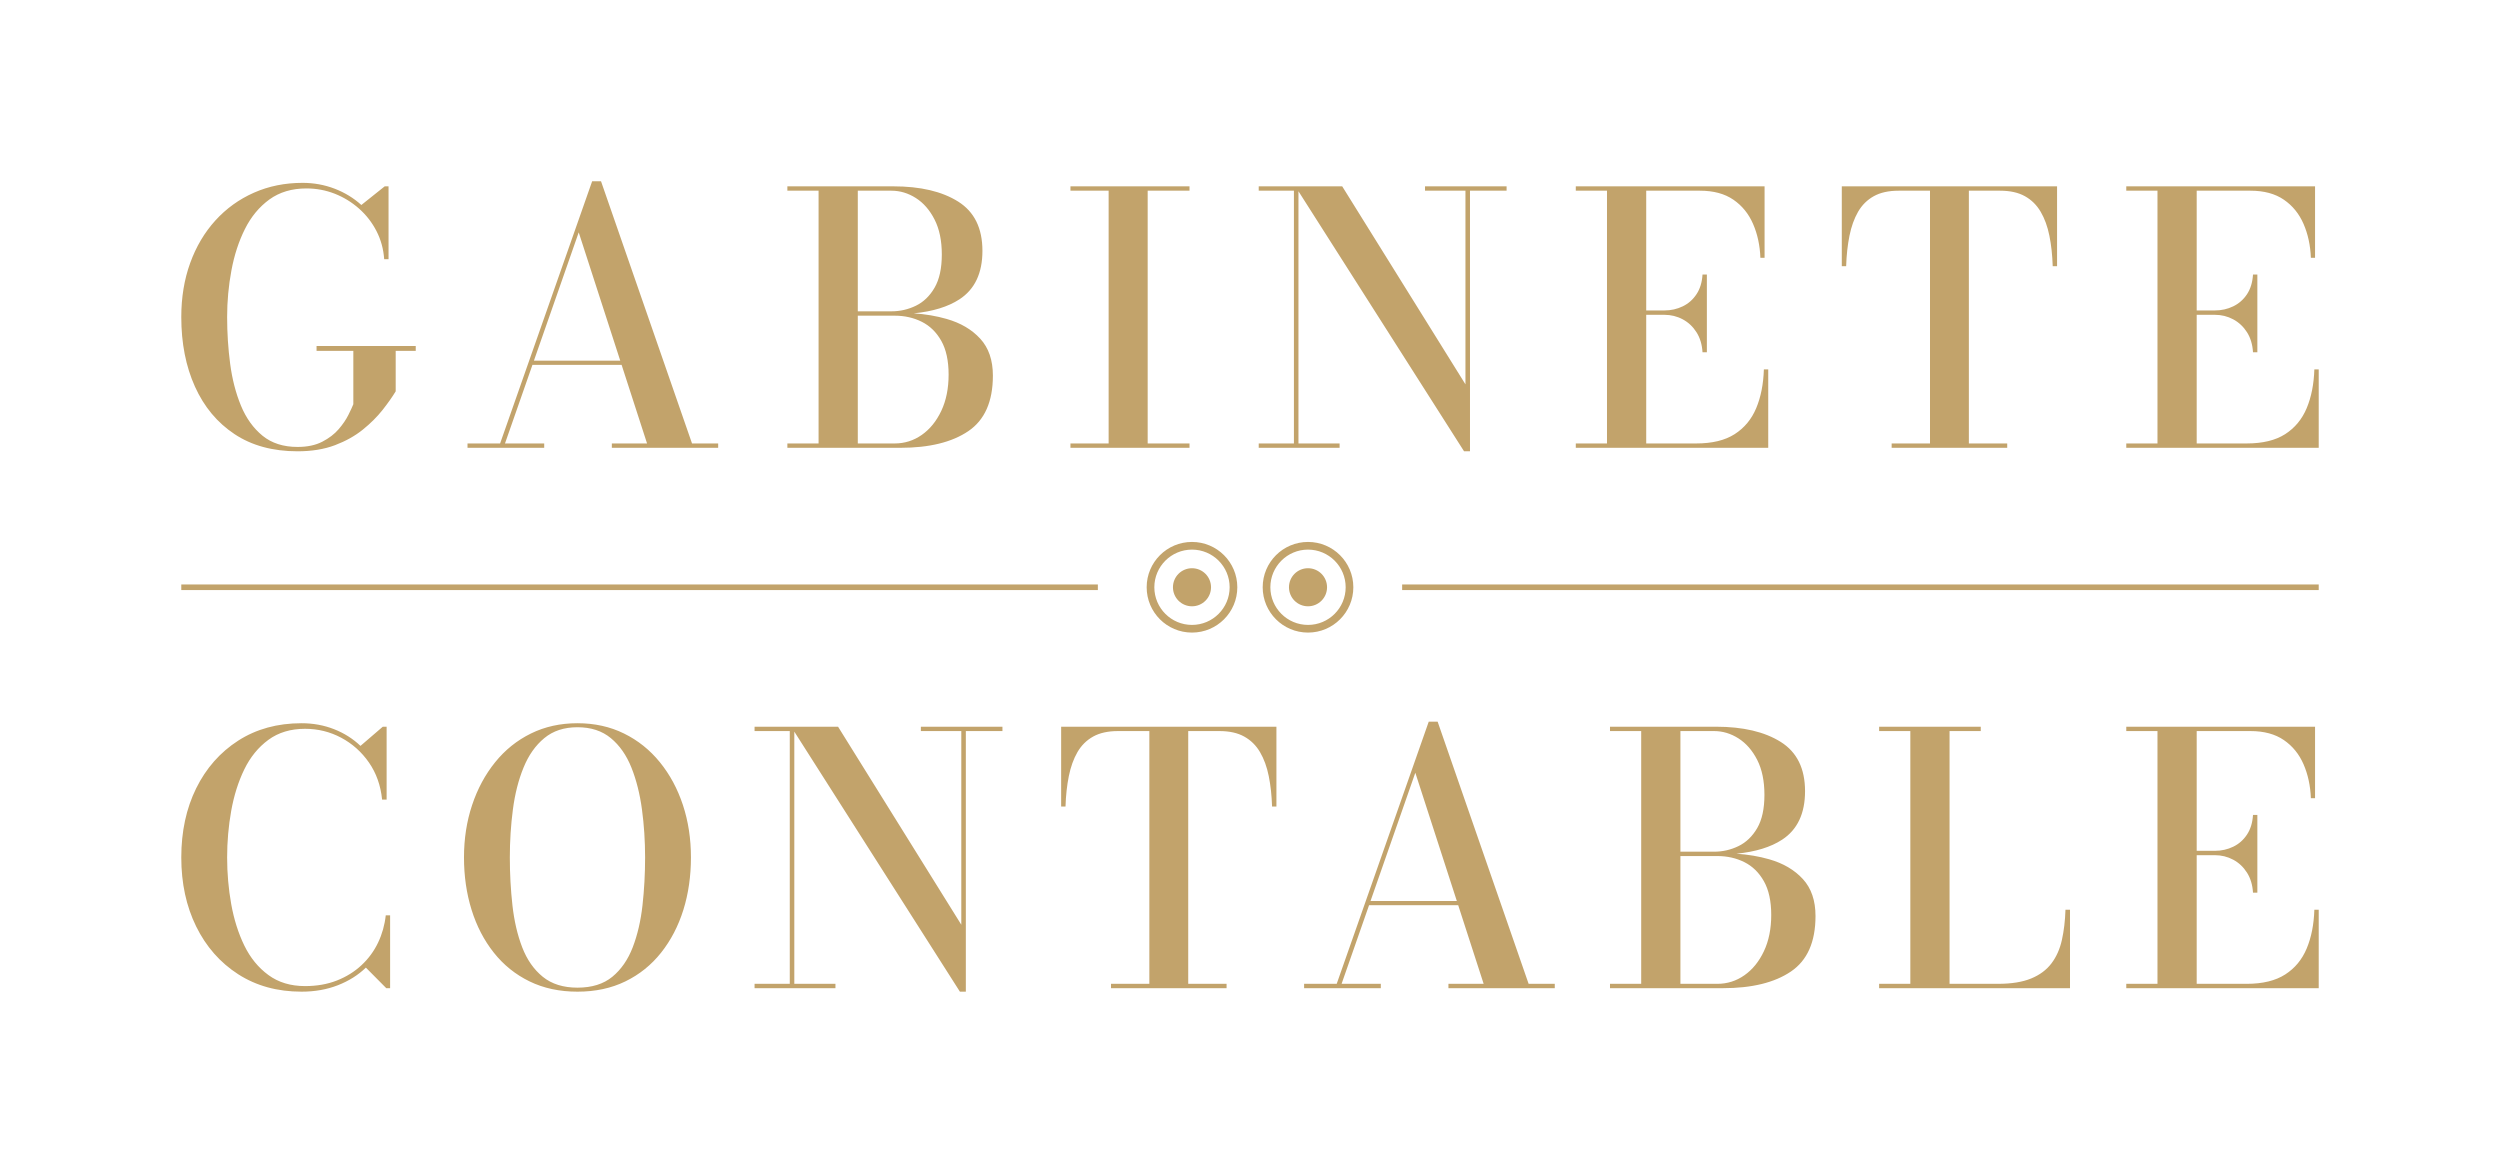
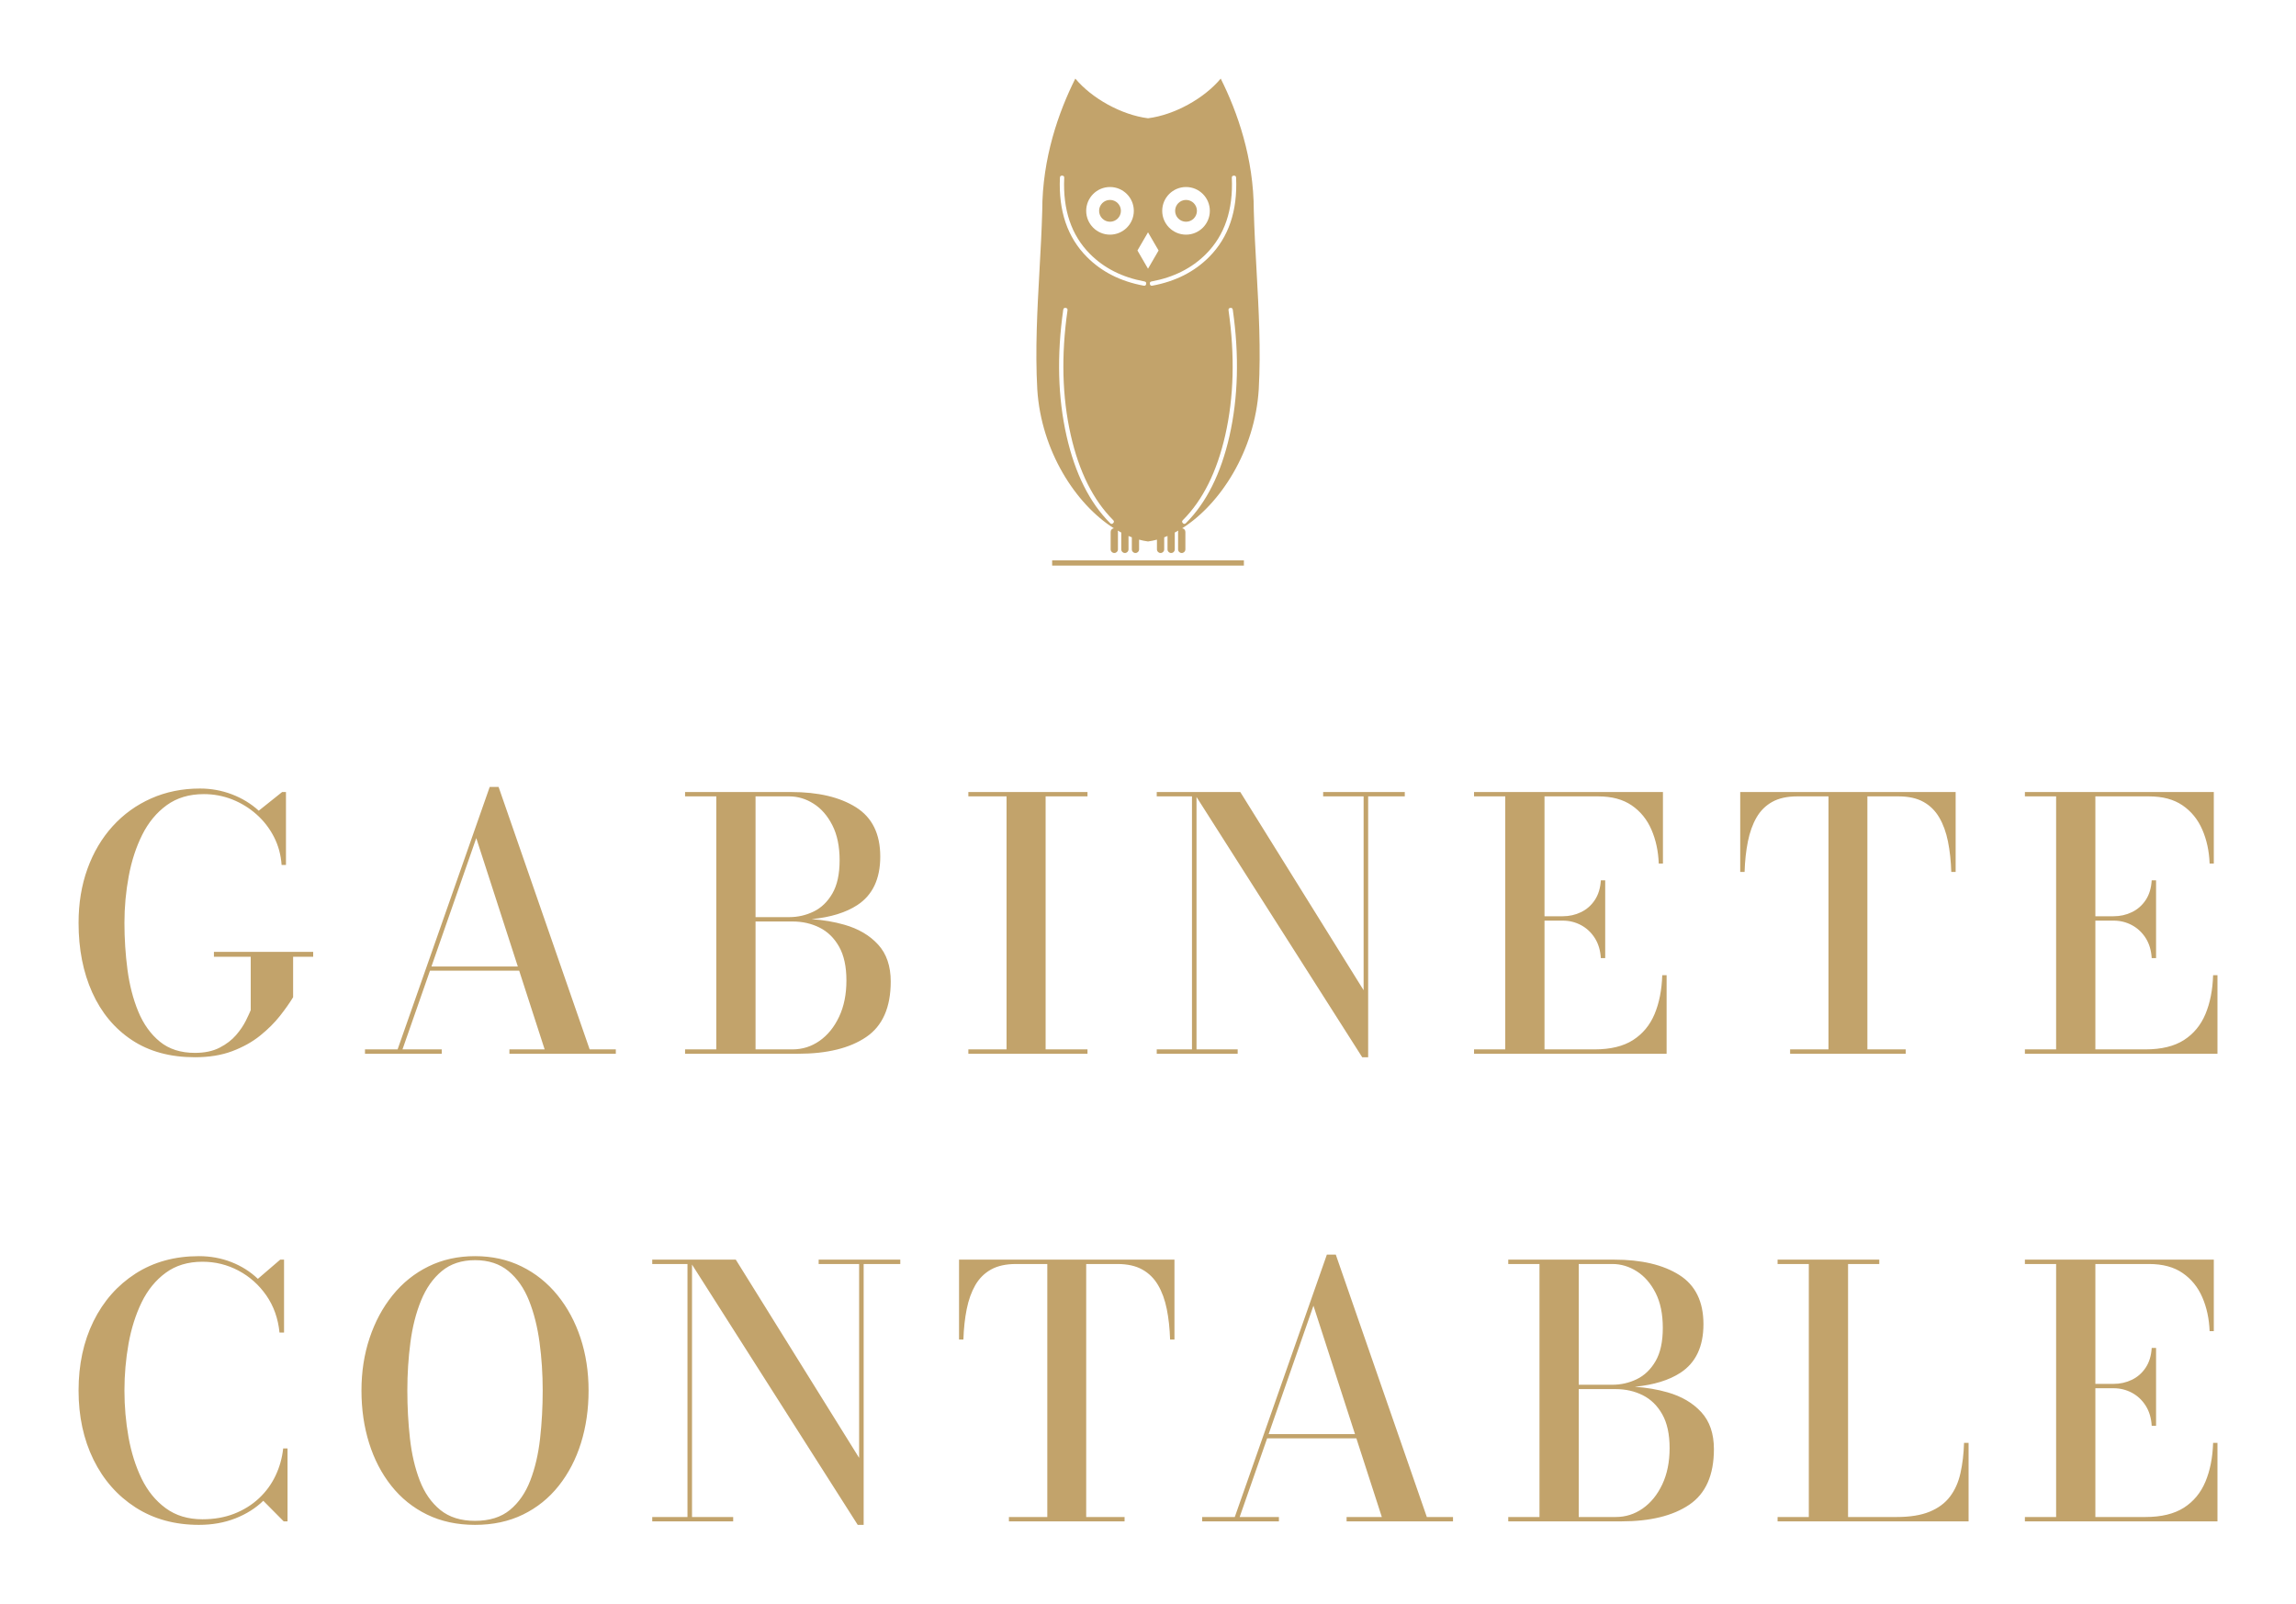
- <svg xmlns="http://www.w3.org/2000/svg" viewBox="-52.00 -128.45 717.10 336.45">
-   <path fill="#C2A36B" d="M113.64 156Q105.94 156 99.89 153.05Q93.84 150.1 89.64 144.8Q85.44 139.5 83.27 132.53Q81.09 125.55 81.09 117.5Q81.09 109.45 83.42 102.47Q85.74 95.5 90.02 90.2Q94.29 84.9 100.29 81.95Q106.29 79 113.64 79Q120.99 79 126.99 81.95Q132.99 84.9 137.29 90.2Q141.59 95.5 143.89 102.47Q146.19 109.45 146.19 117.5Q146.19 125.55 144.02 132.53Q141.84 139.5 137.64 144.8Q133.44 150.1 127.39 153.05Q121.34 156 113.64 156ZM409.81 155V153.75H418.76V81.25H409.81V80H440.21Q451.86 80 458.81 84.38Q465.76 88.75 465.76 98.5Q465.76 108.1 459.19 112.4Q454.27 115.62 446.08 116.43Q451.11 116.77 455.49 118.03Q461.51 119.75 465.14 123.7Q468.76 127.65 468.76 134.3Q468.76 145.45 461.71 150.22Q454.66 155 442.21 155ZM173.85 0V-1.25H182.8V-73.75H173.85V-75H204.25Q215.9 -75 222.85 -70.62Q229.8 -66.25 229.8 -56.5Q229.8 -46.9 223.22 -42.6Q218.3 -39.38 210.11 -38.57Q215.14 -38.23 219.52 -36.97Q225.55 -35.25 229.17 -31.3Q232.8 -27.35 232.8 -20.7Q232.8 -9.55 225.75 -4.78Q218.7 0 206.25 0ZM113.64 154.85Q119.84 154.85 123.64 151.73Q127.44 148.6 129.49 143.28Q131.54 137.95 132.29 131.25Q133.04 124.55 133.04 117.5Q133.04 110.4 132.14 103.73Q131.24 97.05 129.12 91.73Q126.99 86.4 123.22 83.28Q119.44 80.15 113.64 80.15Q107.89 80.15 104.12 83.28Q100.34 86.4 98.17 91.73Q95.99 97.05 95.12 103.73Q94.24 110.4 94.24 117.5Q94.24 124.55 94.99 131.25Q95.74 137.95 97.79 143.28Q99.84 148.6 103.69 151.73Q107.54 154.85 113.64 154.85ZM120.4 -76.45 146.5 -1.25H154V0H123.5V-1.25H133.6L126.3 -23.8H100.73L92.85 -1.25H104.1V0H82.1V-1.25H91.45L117.85 -76.45ZM360.37 78.55 386.47 153.75H393.97V155H363.47V153.75H373.57L366.27 131.2H340.7L332.82 153.75H344.07V155H322.07V153.75H331.42L357.82 78.55ZM38.8 -29.2H67.25V-27.8H61.5V-16.2Q60.05 -13.8 57.73 -10.85Q55.4 -7.9 52.05 -5.2Q48.7 -2.5 44.08 -0.75Q39.45 1 33.35 1Q22.7 1 15.27 -3.93Q7.85 -8.85 3.92 -17.55Q0 -26.25 0 -37.5Q0 -45.95 2.55 -53Q5.1 -60.05 9.77 -65.2Q14.45 -70.35 20.82 -73.17Q27.2 -76 34.8 -76Q39.6 -76 43.98 -74.33Q48.35 -72.65 51.65 -69.65L58.35 -75H59.45V-54.1H58.2Q57.9 -58.45 56 -62.15Q54.1 -65.85 51 -68.6Q47.9 -71.35 44.03 -72.88Q40.15 -74.4 35.9 -74.4Q29.65 -74.4 25.27 -71.23Q20.9 -68.05 18.25 -62.75Q15.6 -57.45 14.38 -50.88Q13.15 -44.3 13.15 -37.5Q13.15 -30.7 14.02 -24.08Q14.9 -17.45 17.12 -12.08Q19.35 -6.7 23.3 -3.47Q27.25 -0.25 33.35 -0.25Q37.55 -0.25 40.45 -1.75Q43.35 -3.25 45.15 -5.35Q46.95 -7.45 47.95 -9.47Q48.95 -11.5 49.35 -12.5V-27.8H38.8ZM557.9 0V-1.25H566.85V-73.75H557.9V-75H612.05V-54.5H610.85Q610.65 -59.85 608.75 -64.22Q606.85 -68.6 603.1 -71.17Q599.35 -73.75 593.5 -73.75H578.1V-39.4H583.3Q586.15 -39.4 588.58 -40.58Q591 -41.75 592.53 -44.05Q594.05 -46.35 594.25 -49.7H595.5V-27.4H594.25Q594.05 -30.75 592.53 -33.15Q591 -35.55 588.58 -36.85Q586.15 -38.15 583.3 -38.15H578.1V-1.25H592.45Q599.3 -1.25 603.48 -3.92Q607.65 -6.6 609.65 -11.37Q611.65 -16.15 611.85 -22.5H613.1V0ZM400 0V-1.25H408.95V-73.75H400V-75H454.15V-54.5H452.95Q452.75 -59.85 450.85 -64.22Q448.95 -68.6 445.2 -71.17Q441.45 -73.75 435.6 -73.75H420.2V-39.4H425.4Q428.25 -39.4 430.68 -40.58Q433.1 -41.75 434.62 -44.05Q436.15 -46.35 436.35 -49.7H437.6V-27.4H436.35Q436.15 -30.75 434.62 -33.15Q433.1 -35.55 430.68 -36.85Q428.25 -38.15 425.4 -38.15H420.2V-1.25H434.55Q441.4 -1.25 445.57 -3.92Q449.75 -6.6 451.75 -11.37Q453.75 -16.15 453.95 -22.5H455.2V0ZM557.9 155V153.75H566.85V81.25H557.9V80H612.05V100.5H610.85Q610.65 95.15 608.75 90.78Q606.85 86.4 603.1 83.83Q599.35 81.25 593.5 81.25H578.1V115.6H583.3Q586.15 115.6 588.58 114.42Q591 113.25 592.52 110.95Q594.05 108.65 594.25 105.3H595.5V127.6H594.25Q594.05 124.25 592.52 121.85Q591 119.45 588.58 118.15Q586.15 116.85 583.3 116.85H578.1V153.75H592.45Q599.3 153.75 603.48 151.07Q607.65 148.4 609.65 143.62Q611.65 138.85 611.85 132.5H613.1V155ZM235.54 80V81.25H225.04V156H223.34L175.84 81.41V153.75H187.64V155H164.44V153.75H174.54V81.25H164.44V80H188.39L223.74 136.8V81.25H212.14V80ZM380.15 -75V-73.75H369.65V1H367.95L320.45 -73.59V-1.25H332.25V0H309.05V-1.25H319.15V-73.75H309.05V-75H333L368.35 -18.2V-73.75H356.75V-75ZM490.6 0V-1.25H501.6V-73.75H492.6Q488.3 -73.75 485.47 -72.17Q482.65 -70.6 480.97 -67.7Q479.3 -64.8 478.5 -60.83Q477.7 -56.85 477.55 -52.1H476.3V-75H538.05V-52.1H536.8Q536.65 -56.85 535.85 -60.83Q535.05 -64.8 533.35 -67.7Q531.65 -70.6 528.83 -72.17Q526 -73.75 521.7 -73.75H512.75V-1.25H523.75V0ZM266.68 155V153.75H277.68V81.25H268.68Q264.38 81.25 261.55 82.83Q258.73 84.4 257.05 87.3Q255.38 90.2 254.58 94.17Q253.78 98.15 253.63 102.9H252.38V80H314.13V102.9H312.88Q312.73 98.15 311.93 94.17Q311.13 90.2 309.43 87.3Q307.73 84.4 304.9 82.83Q302.08 81.25 297.78 81.25H288.83V153.75H299.83V155ZM34.5 156Q24.1 156 16.32 151Q8.55 146 4.27 137.3Q0 128.6 0 117.5Q0 106.35 4.27 97.67Q8.55 89 16.32 84Q24.1 79 34.5 79Q39.45 79 43.8 80.7Q48.15 82.4 51.4 85.5L57.8 80H58.9V100.9H57.6Q57 94.85 53.83 90.27Q50.65 85.7 45.85 83.15Q41.05 80.6 35.5 80.6Q29.3 80.6 24.98 83.77Q20.65 86.95 18.07 92.25Q15.5 97.55 14.32 104.12Q13.15 110.7 13.15 117.5Q13.15 124.3 14.32 130.88Q15.5 137.45 18.07 142.75Q20.65 148.05 24.98 151.22Q29.3 154.4 35.5 154.4Q40.55 154.4 44.63 152.8Q48.7 151.2 51.7 148.4Q54.7 145.6 56.45 141.93Q58.2 138.25 58.65 134.1H59.9V155H58.8L52.95 149.1Q49.65 152.3 44.93 154.15Q40.2 156 34.5 156ZM487.01 155V153.75H495.96V81.25H487.01V80H516.16V81.25H507.21V153.75H521.11Q526.91 153.75 530.61 152.22Q534.31 150.7 536.43 147.9Q538.56 145.1 539.43 141.18Q540.31 137.25 540.46 132.5H541.76V155ZM255.05 0V-1.25H266V-73.75H255.05V-75H289.2V-73.75H277.2V-1.25H289.2V0ZM430.01 117.1V153.75H440.61Q444.86 153.75 448.36 151.3Q451.86 148.85 453.96 144.4Q456.06 139.95 456.06 134Q456.06 128.05 453.96 124.33Q451.86 120.6 448.36 118.85Q444.86 117.1 440.61 117.1ZM194.05 -37.9V-1.25H204.65Q208.9 -1.25 212.4 -3.7Q215.9 -6.15 218 -10.6Q220.1 -15.05 220.1 -21Q220.1 -26.95 218 -30.68Q215.9 -34.4 212.4 -36.15Q208.9 -37.9 204.65 -37.9ZM194.05 -39.15H203.7Q207.4 -39.15 210.7 -40.75Q214 -42.35 216.07 -45.92Q218.15 -49.5 218.15 -55.45Q218.15 -61.4 216.07 -65.48Q214 -69.55 210.7 -71.65Q207.4 -73.75 203.7 -73.75H194.05ZM430.01 115.85H439.66Q443.36 115.85 446.66 114.25Q449.96 112.65 452.04 109.08Q454.11 105.5 454.11 99.55Q454.11 93.6 452.04 89.52Q449.96 85.45 446.66 83.35Q443.36 81.25 439.66 81.25H430.01ZM125.91 -25 114 -61.8 101.15 -25ZM365.88 130 353.97 93.2 341.12 130Z" />
-   <path fill="#C2A36B" d="M336.19 40C336.19 47.18 330.37 53 323.19 53C316.01 53 310.19 47.18 310.19 40C310.19 32.82 316.01 27 323.19 27C330.37 27 336.19 32.82 336.19 40ZM302.91 40C302.91 47.18 297.09 53 289.91 53C282.73 53 276.91 47.18 276.91 40C276.91 32.82 282.73 27 289.91 27C297.09 27 302.91 32.82 302.91 40ZM0 39.2H262.91V40.8H0ZM350.19 39.2H613.1V40.8H350.19ZM300.71 40C300.71 34.04 295.87 29.2 289.91 29.2C283.95 29.2 279.11 34.04 279.11 40C279.11 45.96 283.95 50.8 289.91 50.8C295.87 50.8 300.71 45.96 300.71 40ZM333.99 40C333.99 34.04 329.15 29.2 323.19 29.2C317.23 29.2 312.39 34.04 312.39 40C312.39 45.96 317.23 50.8 323.19 50.8C329.15 50.8 333.99 45.96 333.99 40ZM295.37 40C295.37 43.02 292.93 45.46 289.91 45.46C286.89 45.46 284.45 43.02 284.45 40C284.45 36.98 286.89 34.54 289.91 34.54C292.93 34.54 295.37 36.98 295.37 40ZM328.65 40C328.65 43.02 326.21 45.46 323.19 45.46C320.17 45.46 317.73 43.02 317.73 40C317.73 36.98 320.17 34.54 323.19 34.54C326.21 34.54 328.65 36.98 328.65 40Z" />
+ <svg xmlns="http://www.w3.org/2000/svg" viewBox="-22.52 -301.96 658.13 459.48">
+   <path fill="#C2A36B" d="M306.55 -268.07C314.13 -269.02 322.66 -273.76 327.39 -279.44C332.13 -269.97 336.87 -256.7 336.87 -241.54C337.03 -235.86 337.34 -230.18 337.66 -224.49C338.29 -213.12 338.92 -201.75 338.29 -190.38C337.19 -172.82 327.33 -157.51 316.34 -150.58C316.86 -150.52 317.26 -150.08 317.26 -149.55V-144.53C317.26 -143.95 316.79 -143.49 316.21 -143.49C315.64 -143.49 315.17 -143.95 315.17 -144.53V-149.55C315.17 -149.68 315.2 -149.8 315.24 -149.92C314.9 -149.72 314.56 -149.54 314.22 -149.36V-144.53C314.22 -143.95 313.76 -143.49 313.18 -143.49C312.61 -143.49 312.14 -143.95 312.14 -144.53V-148.37C311.82 -148.24 311.51 -148.11 311.19 -147.99V-144.53C311.19 -143.95 310.73 -143.49 310.15 -143.49C309.57 -143.49 309.11 -143.95 309.11 -144.53V-147.32C308.25 -147.09 307.4 -146.91 306.55 -146.8C305.7 -146.91 304.85 -147.09 303.99 -147.32V-144.53C303.99 -143.95 303.53 -143.49 302.95 -143.49C302.37 -143.49 301.91 -143.95 301.91 -144.53V-147.99C301.59 -148.11 301.28 -148.24 300.96 -148.37V-144.53C300.96 -143.95 300.49 -143.49 299.92 -143.49C299.34 -143.49 298.88 -143.95 298.88 -144.53V-149.36C298.54 -149.54 298.2 -149.72 297.86 -149.92C297.9 -149.8 297.93 -149.68 297.93 -149.55V-144.53C297.93 -143.95 297.46 -143.49 296.89 -143.49C296.31 -143.49 295.84 -143.95 295.84 -144.53V-149.55C295.84 -150.08 296.24 -150.52 296.76 -150.58C285.77 -157.51 275.91 -172.82 274.81 -190.38C274.18 -201.75 274.81 -213.12 275.44 -224.49C275.76 -230.18 276.07 -235.86 276.23 -241.54C276.23 -256.7 280.97 -269.97 285.71 -279.44C290.44 -273.76 298.97 -269.02 306.55 -268.07ZM324.27 -241.54C324.27 -245.31 321.21 -248.37 317.45 -248.37C313.68 -248.37 310.62 -245.31 310.62 -241.54C310.62 -237.78 313.68 -234.72 317.45 -234.72C321.21 -234.72 324.27 -237.78 324.27 -241.54ZM302.48 -241.54C302.48 -245.31 299.42 -248.37 295.65 -248.37C291.89 -248.37 288.83 -245.31 288.83 -241.54C288.83 -237.78 291.89 -234.72 295.65 -234.72C299.42 -234.72 302.48 -237.78 302.48 -241.54ZM279.07 -141.4H334.03V-139.88H279.07ZM283.47 -213.03Q283.56 -213.64 282.95 -213.73Q282.65 -213.77 282.47 -213.64Q282.3 -213.51 282.25 -213.21Q279.45 -193.55 283.21 -176.98Q286.87 -160.87 295.69 -152.05Q295.91 -151.83 296.13 -151.83Q296.35 -151.83 296.56 -152.05Q297 -152.49 296.56 -152.92Q288 -161.49 284.41 -177.26Q280.7 -193.6 283.47 -213.03ZM330.85 -213.21Q330.8 -213.51 330.63 -213.64Q330.45 -213.77 330.15 -213.73Q329.54 -213.64 329.63 -213.03Q332.4 -193.6 328.69 -177.26Q325.1 -161.49 316.54 -152.92Q316.1 -152.49 316.54 -152.05Q316.75 -151.83 316.97 -151.83Q317.19 -151.83 317.41 -152.05Q326.23 -160.87 329.89 -176.98Q333.65 -193.55 330.85 -213.21ZM331.8 -251.05Q331.77 -251.66 331.16 -251.63Q330.54 -251.61 330.57 -250.99Q331.19 -237.23 323.19 -229.19Q317.1 -223.07 307.57 -221.31Q306.97 -221.19 307.08 -220.59Q307.14 -220.29 307.32 -220.16Q307.5 -220.04 307.8 -220.1Q317.71 -221.93 324.06 -228.32Q332.45 -236.75 331.8 -251.05ZM282.53 -250.99Q282.55 -251.3 282.4 -251.46Q282.25 -251.62 281.94 -251.63Q281.33 -251.66 281.3 -251.05Q280.65 -236.75 289.04 -228.32Q295.39 -221.93 305.3 -220.1Q305.91 -219.98 306.02 -220.59Q306.13 -221.19 305.53 -221.31Q296 -223.07 289.91 -229.19Q281.91 -237.23 282.53 -250.99ZM306.55 -235.39 303.52 -230.18 306.55 -224.96 309.58 -230.18ZM298.78 -241.54C298.78 -239.82 297.38 -238.42 295.65 -238.42C293.93 -238.42 292.53 -239.82 292.53 -241.54C292.53 -243.27 293.93 -244.67 295.65 -244.67C297.38 -244.67 298.78 -243.27 298.78 -241.54ZM320.57 -241.54C320.57 -239.82 319.17 -238.42 317.45 -238.42C315.72 -238.42 314.32 -239.82 314.32 -241.54C314.32 -243.27 315.72 -244.67 317.45 -244.67C319.17 -244.67 320.57 -243.27 320.57 -241.54Z" />
+   <path fill="#C2A36B" d="M113.64 135Q105.94 135 99.89 132.05Q93.84 129.1 89.64 123.8Q85.44 118.5 83.27 111.53Q81.09 104.55 81.09 96.5Q81.09 88.45 83.42 81.47Q85.74 74.5 90.02 69.2Q94.29 63.9 100.29 60.95Q106.29 58 113.64 58Q120.99 58 126.99 60.95Q132.99 63.9 137.29 69.2Q141.59 74.5 143.89 81.47Q146.19 88.45 146.19 96.5Q146.19 104.55 144.02 111.53Q141.84 118.5 137.64 123.8Q133.44 129.1 127.39 132.05Q121.34 135 113.64 135ZM173.85 0V-1.25H182.8V-73.75H173.85V-75H204.25Q215.9 -75 222.85 -70.62Q229.8 -66.25 229.8 -56.5Q229.8 -46.9 223.22 -42.6Q218.3 -39.38 210.11 -38.57Q215.14 -38.23 219.52 -36.97Q225.55 -35.25 229.17 -31.3Q232.8 -27.35 232.8 -20.7Q232.8 -9.55 225.75 -4.78Q218.7 0 206.25 0ZM409.81 134V132.75H418.76V60.25H409.81V59H440.21Q451.86 59 458.81 63.38Q465.76 67.75 465.76 77.5Q465.76 87.1 459.19 91.4Q454.27 94.62 446.08 95.43Q451.11 95.77 455.49 97.03Q461.51 98.75 465.14 102.7Q468.76 106.65 468.76 113.3Q468.76 124.45 461.71 129.22Q454.66 134 442.21 134ZM113.64 133.85Q119.84 133.85 123.64 130.73Q127.44 127.6 129.49 122.27Q131.54 116.95 132.29 110.25Q133.04 103.55 133.04 96.5Q133.04 89.4 132.14 82.73Q131.24 76.05 129.12 70.73Q126.99 65.4 123.22 62.28Q119.44 59.15 113.64 59.15Q107.89 59.15 104.12 62.28Q100.34 65.4 98.17 70.73Q95.99 76.05 95.12 82.73Q94.24 89.4 94.24 96.5Q94.24 103.55 94.99 110.25Q95.74 116.95 97.79 122.27Q99.84 127.6 103.69 130.73Q107.54 133.85 113.64 133.85ZM120.4 -76.45 146.5 -1.25H154V0H123.5V-1.25H133.6L126.3 -23.8H100.73L92.85 -1.25H104.1V0H82.1V-1.25H91.45L117.85 -76.45ZM360.37 57.55 386.47 132.75H393.97V134H363.47V132.75H373.57L366.27 110.2H340.7L332.82 132.75H344.07V134H322.07V132.75H331.42L357.82 57.55ZM38.8 -29.2H67.25V-27.8H61.5V-16.2Q60.05 -13.8 57.73 -10.85Q55.4 -7.9 52.05 -5.2Q48.7 -2.5 44.08 -0.75Q39.45 1 33.35 1Q22.7 1 15.27 -3.93Q7.85 -8.85 3.92 -17.55Q0 -26.25 0 -37.5Q0 -45.95 2.55 -53Q5.1 -60.05 9.77 -65.2Q14.45 -70.35 20.82 -73.17Q27.2 -76 34.8 -76Q39.6 -76 43.98 -74.33Q48.35 -72.65 51.65 -69.65L58.35 -75H59.45V-54.1H58.2Q57.9 -58.45 56 -62.15Q54.1 -65.85 51 -68.6Q47.9 -71.35 44.03 -72.88Q40.15 -74.4 35.9 -74.4Q29.65 -74.4 25.27 -71.23Q20.9 -68.05 18.25 -62.75Q15.6 -57.45 14.38 -50.88Q13.15 -44.3 13.15 -37.5Q13.15 -30.7 14.02 -24.08Q14.9 -17.45 17.12 -12.08Q19.35 -6.7 23.3 -3.47Q27.25 -0.25 33.35 -0.25Q37.55 -0.25 40.45 -1.75Q43.35 -3.25 45.15 -5.35Q46.95 -7.45 47.95 -9.47Q48.95 -11.5 49.35 -12.5V-27.8H38.8ZM557.9 0V-1.25H566.85V-73.75H557.9V-75H612.05V-54.5H610.85Q610.65 -59.85 608.75 -64.22Q606.85 -68.6 603.1 -71.17Q599.35 -73.75 593.5 -73.75H578.1V-39.4H583.3Q586.15 -39.4 588.58 -40.58Q591 -41.75 592.53 -44.05Q594.05 -46.35 594.25 -49.7H595.5V-27.4H594.25Q594.05 -30.75 592.53 -33.15Q591 -35.55 588.58 -36.85Q586.15 -38.15 583.3 -38.15H578.1V-1.25H592.45Q599.3 -1.25 603.48 -3.92Q607.65 -6.6 609.65 -11.37Q611.65 -16.15 611.85 -22.5H613.1V0ZM400 0V-1.25H408.95V-73.75H400V-75H454.15V-54.5H452.95Q452.75 -59.85 450.85 -64.22Q448.95 -68.6 445.2 -71.17Q441.45 -73.75 435.6 -73.75H420.2V-39.4H425.4Q428.25 -39.4 430.68 -40.58Q433.1 -41.75 434.62 -44.05Q436.15 -46.35 436.35 -49.7H437.6V-27.4H436.35Q436.15 -30.75 434.62 -33.15Q433.1 -35.55 430.68 -36.85Q428.25 -38.15 425.4 -38.15H420.2V-1.25H434.55Q441.4 -1.25 445.57 -3.92Q449.75 -6.6 451.75 -11.37Q453.75 -16.15 453.95 -22.5H455.2V0ZM557.9 134V132.75H566.85V60.25H557.9V59H612.05V79.5H610.85Q610.65 74.15 608.75 69.78Q606.85 65.4 603.1 62.83Q599.35 60.25 593.5 60.25H578.1V94.6H583.3Q586.15 94.6 588.58 93.42Q591 92.25 592.52 89.95Q594.05 87.65 594.25 84.3H595.5V106.6H594.25Q594.05 103.25 592.52 100.85Q591 98.45 588.58 97.15Q586.15 95.85 583.3 95.85H578.1V132.75H592.45Q599.3 132.75 603.48 130.08Q607.65 127.4 609.65 122.62Q611.65 117.85 611.85 111.5H613.1V134ZM235.54 59V60.25H225.04V135H223.34L175.84 60.41V132.75H187.64V134H164.44V132.75H174.54V60.25H164.44V59H188.39L223.74 115.8V60.25H212.14V59ZM380.15 -75V-73.75H369.65V1H367.95L320.45 -73.59V-1.25H332.25V0H309.05V-1.25H319.15V-73.75H309.05V-75H333L368.35 -18.2V-73.75H356.75V-75ZM490.6 0V-1.25H501.6V-73.75H492.6Q488.3 -73.75 485.47 -72.17Q482.65 -70.6 480.97 -67.7Q479.3 -64.8 478.5 -60.83Q477.7 -56.85 477.55 -52.1H476.3V-75H538.05V-52.1H536.8Q536.65 -56.85 535.85 -60.83Q535.05 -64.8 533.35 -67.7Q531.65 -70.6 528.83 -72.17Q526 -73.75 521.7 -73.75H512.75V-1.25H523.75V0ZM266.68 134V132.75H277.68V60.25H268.68Q264.38 60.25 261.55 61.83Q258.73 63.4 257.05 66.3Q255.38 69.2 254.58 73.17Q253.78 77.15 253.63 81.9H252.38V59H314.13V81.9H312.88Q312.73 77.15 311.93 73.17Q311.13 69.2 309.43 66.3Q307.73 63.4 304.9 61.83Q302.08 60.25 297.78 60.25H288.83V132.75H299.83V134ZM34.5 135Q24.1 135 16.32 130Q8.55 125 4.27 116.3Q0 107.6 0 96.5Q0 85.35 4.27 76.67Q8.55 68 16.32 63Q24.1 58 34.5 58Q39.45 58 43.8 59.7Q48.15 61.4 51.4 64.5L57.8 59H58.9V79.9H57.6Q57 73.85 53.83 69.27Q50.65 64.7 45.85 62.15Q41.05 59.6 35.5 59.6Q29.3 59.6 24.98 62.77Q20.65 65.95 18.07 71.25Q15.5 76.55 14.32 83.12Q13.15 89.7 13.15 96.5Q13.15 103.3 14.32 109.88Q15.5 116.45 18.07 121.75Q20.65 127.05 24.98 130.22Q29.3 133.4 35.5 133.4Q40.55 133.4 44.63 131.8Q48.7 130.2 51.7 127.4Q54.7 124.6 56.45 120.92Q58.2 117.25 58.65 113.1H59.9V134H58.8L52.95 128.1Q49.65 131.3 44.93 133.15Q40.2 135 34.5 135ZM487.01 134V132.75H495.96V60.25H487.01V59H516.16V60.25H507.21V132.75H521.11Q526.91 132.75 530.61 131.22Q534.31 129.7 536.43 126.9Q538.56 124.1 539.43 120.17Q540.31 116.25 540.46 111.5H541.76V134ZM255.05 0V-1.25H266V-73.75H255.05V-75H289.2V-73.75H277.2V-1.25H289.2V0ZM430.01 96.1V132.75H440.61Q444.86 132.75 448.36 130.3Q451.86 127.85 453.96 123.4Q456.06 118.95 456.06 113Q456.06 107.05 453.96 103.33Q451.86 99.6 448.36 97.85Q444.86 96.1 440.61 96.1ZM194.05 -37.9V-1.25H204.65Q208.9 -1.25 212.4 -3.7Q215.9 -6.15 218 -10.6Q220.1 -15.05 220.1 -21Q220.1 -26.95 218 -30.68Q215.9 -34.4 212.4 -36.15Q208.9 -37.9 204.65 -37.9ZM194.05 -39.15H203.7Q207.4 -39.15 210.7 -40.75Q214 -42.35 216.07 -45.92Q218.15 -49.5 218.15 -55.45Q218.15 -61.4 216.07 -65.48Q214 -69.55 210.7 -71.65Q207.4 -73.75 203.7 -73.75H194.05ZM430.01 94.85H439.66Q443.36 94.85 446.66 93.25Q449.96 91.65 452.04 88.08Q454.11 84.5 454.11 78.55Q454.11 72.6 452.04 68.52Q449.96 64.45 446.66 62.35Q443.36 60.25 439.66 60.25H430.01ZM125.91 -25 114 -61.8 101.15 -25ZM365.88 109 353.97 72.2 341.12 109Z" />
</svg>
